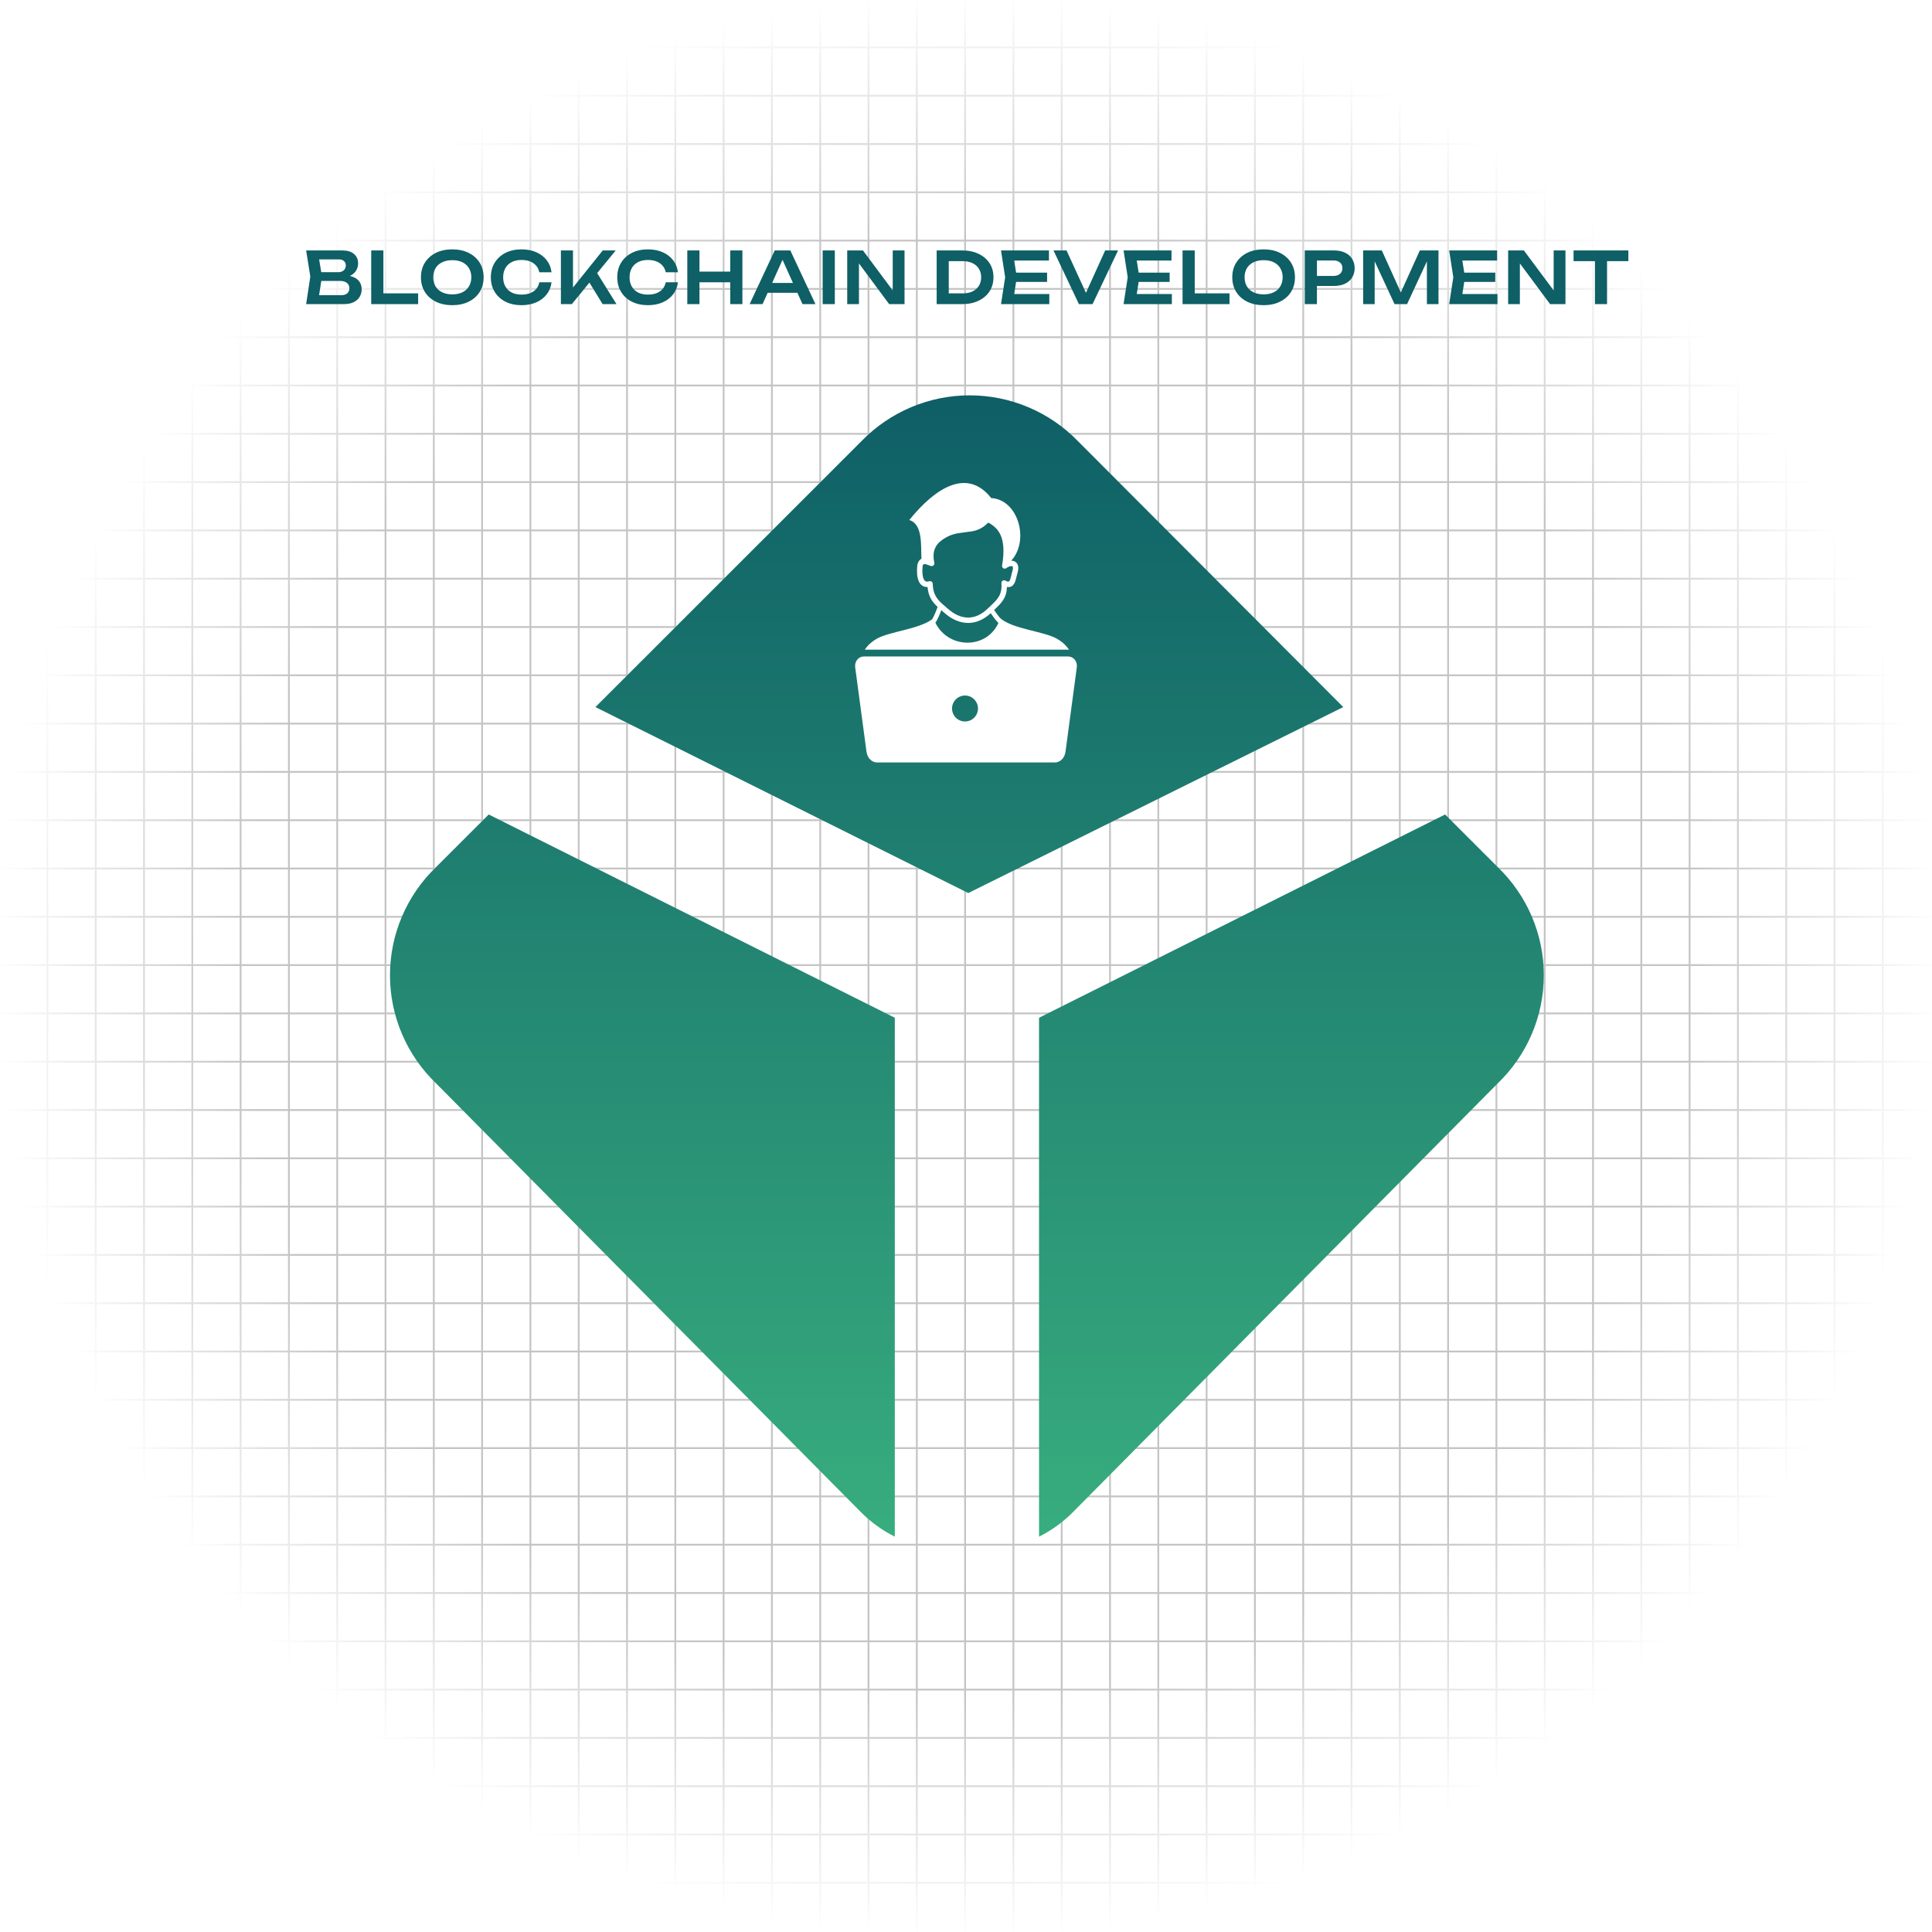
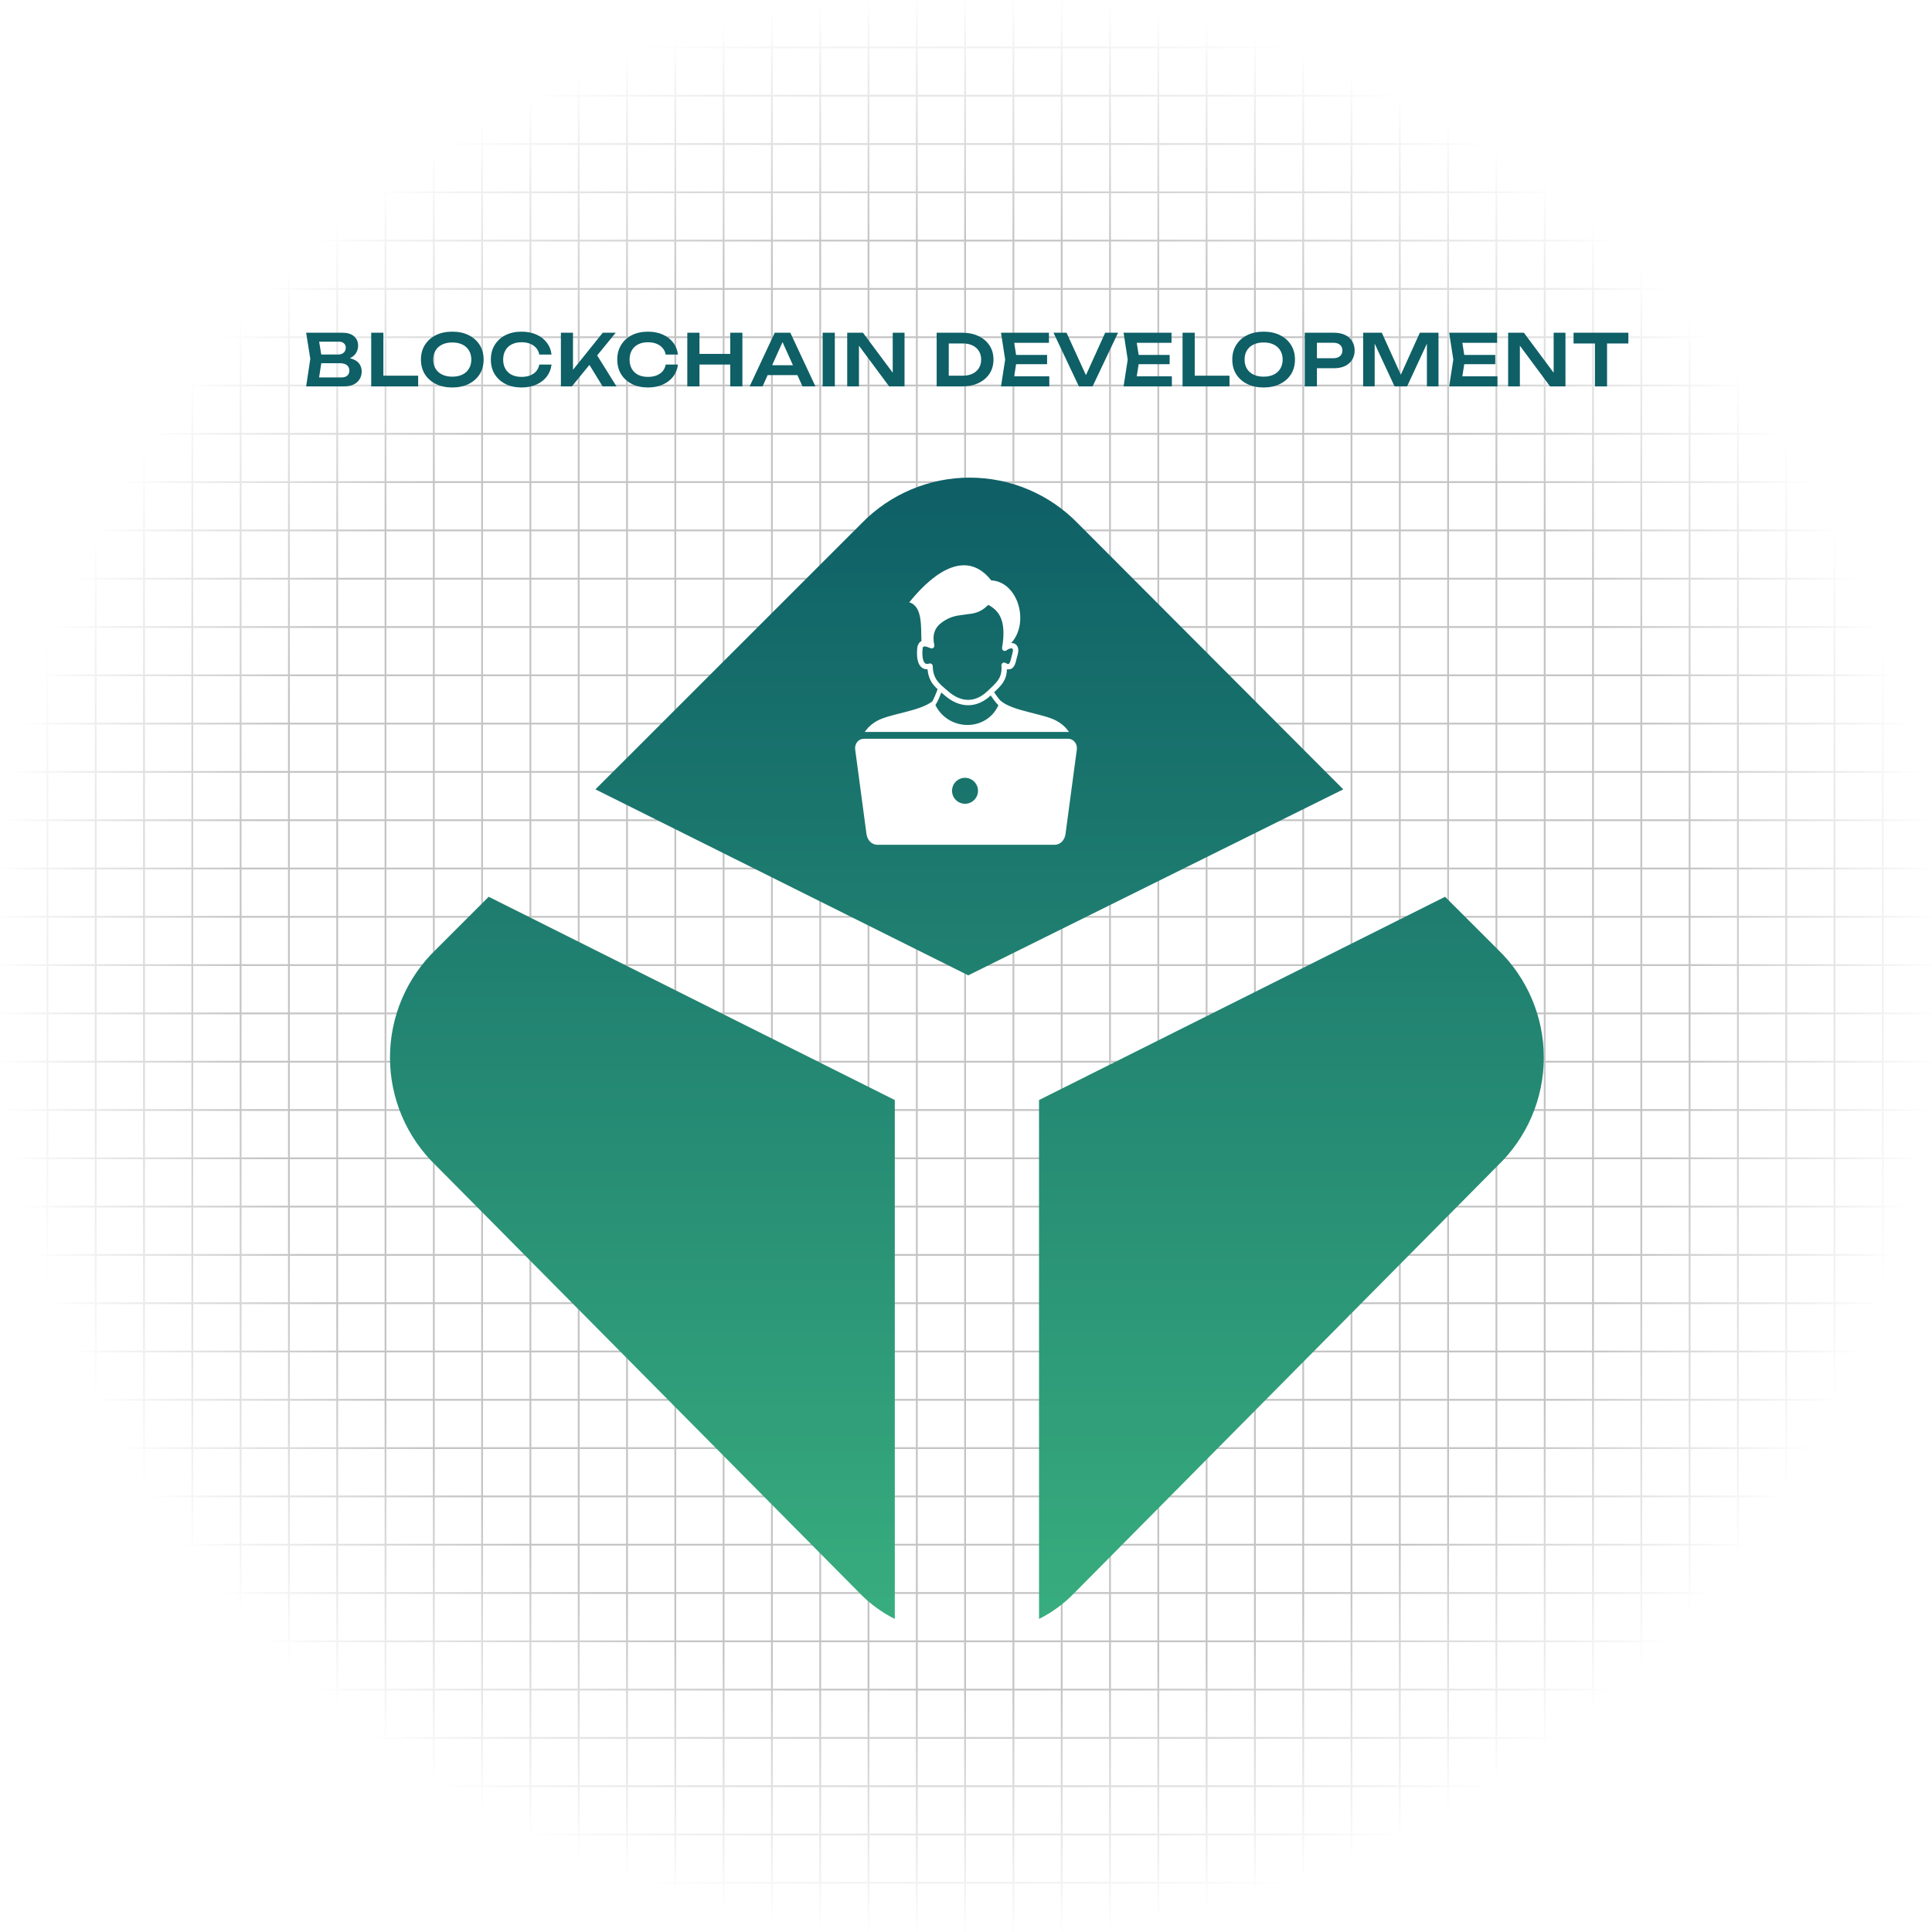
<svg xmlns="http://www.w3.org/2000/svg" width="1080" height="1080" viewBox="0 0 1080 1080" fill="none">
  <g clip-path="url(#clip0_236_585)">
    <rect width="1080" height="1080" fill="white" />
    <line y1="26.5" x2="1080" y2="26.5" stroke="#C4C4C4" />
    <line y1="53.5" x2="1080" y2="53.5" stroke="#C4C4C4" />
    <line y1="80.5" x2="1080" y2="80.5" stroke="#C4C4C4" />
    <line y1="107.5" x2="1080" y2="107.5" stroke="#C4C4C4" />
    <line y1="134.5" x2="1080" y2="134.5" stroke="#C4C4C4" />
    <line y1="161.5" x2="1080" y2="161.5" stroke="#C4C4C4" />
    <line y1="188.5" x2="1080" y2="188.5" stroke="#C4C4C4" />
    <line y1="215.5" x2="1080" y2="215.5" stroke="#C4C4C4" />
    <line y1="242.5" x2="1080" y2="242.5" stroke="#C4C4C4" />
    <line y1="269.5" x2="1080" y2="269.5" stroke="#C4C4C4" />
    <line y1="296.5" x2="1080" y2="296.5" stroke="#C4C4C4" />
    <line y1="323.5" x2="1080" y2="323.5" stroke="#C4C4C4" />
    <line y1="350.5" x2="1080" y2="350.5" stroke="#C4C4C4" />
    <line y1="377.5" x2="1080" y2="377.5" stroke="#C4C4C4" />
    <line y1="404.5" x2="1080" y2="404.5" stroke="#C4C4C4" />
    <line y1="431.5" x2="1080" y2="431.5" stroke="#C4C4C4" />
    <line y1="458.5" x2="1080" y2="458.5" stroke="#C4C4C4" />
    <line y1="485.5" x2="1080" y2="485.5" stroke="#C4C4C4" />
    <line y1="512.5" x2="1080" y2="512.5" stroke="#C4C4C4" />
    <line y1="539.5" x2="1080" y2="539.5" stroke="#C4C4C4" />
    <line y1="566.5" x2="1080" y2="566.5" stroke="#C4C4C4" />
    <line y1="593.5" x2="1080" y2="593.5" stroke="#C4C4C4" />
    <line y1="620.5" x2="1080" y2="620.5" stroke="#C4C4C4" />
    <line y1="647.5" x2="1080" y2="647.5" stroke="#C4C4C4" />
    <line y1="674.5" x2="1080" y2="674.5" stroke="#C4C4C4" />
    <line y1="701.5" x2="1080" y2="701.5" stroke="#C4C4C4" />
    <line y1="728.5" x2="1080" y2="728.5" stroke="#C4C4C4" />
    <line y1="755.5" x2="1080" y2="755.5" stroke="#C4C4C4" />
    <line y1="782.5" x2="1080" y2="782.5" stroke="#C4C4C4" />
    <line y1="809.5" x2="1080" y2="809.5" stroke="#C4C4C4" />
    <line y1="836.5" x2="1080" y2="836.5" stroke="#C4C4C4" />
    <line y1="863.5" x2="1080" y2="863.5" stroke="#C4C4C4" />
    <line y1="890.5" x2="1080" y2="890.5" stroke="#C4C4C4" />
    <line y1="917.5" x2="1080" y2="917.5" stroke="#C4C4C4" />
    <line y1="944.5" x2="1080" y2="944.5" stroke="#C4C4C4" />
    <line y1="971.5" x2="1080" y2="971.5" stroke="#C4C4C4" />
    <line y1="998.5" x2="1080" y2="998.5" stroke="#C4C4C4" />
    <line y1="1025.5" x2="1080" y2="1025.5" stroke="#C4C4C4" />
    <line y1="1052.5" x2="1080" y2="1052.5" stroke="#C4C4C4" />
    <line x1="26.5" y1="1080" x2="26.5" stroke="#C4C4C4" />
    <line x1="53.5" y1="1080" x2="53.5" stroke="#C4C4C4" />
    <line x1="80.5" y1="1080" x2="80.5" stroke="#C4C4C4" />
    <line x1="107.5" y1="1080" x2="107.5" stroke="#C4C4C4" />
    <line x1="134.5" y1="1080" x2="134.5" stroke="#C4C4C4" />
    <line x1="161.5" y1="1080" x2="161.5" stroke="#C4C4C4" />
    <line x1="188.5" y1="1080" x2="188.5" stroke="#C4C4C4" />
    <line x1="215.5" y1="1080" x2="215.5" stroke="#C4C4C4" />
    <line x1="242.5" y1="1080" x2="242.5" stroke="#C4C4C4" />
    <line x1="269.5" y1="1080" x2="269.5" stroke="#C4C4C4" />
    <line x1="296.5" y1="1080" x2="296.5" stroke="#C4C4C4" />
    <line x1="323.5" y1="1080" x2="323.5" stroke="#C4C4C4" />
    <line x1="350.5" y1="1080" x2="350.5" stroke="#C4C4C4" />
    <line x1="377.5" y1="1080" x2="377.5" stroke="#C4C4C4" />
    <line x1="404.5" y1="1080" x2="404.5" stroke="#C4C4C4" />
    <line x1="431.5" y1="1080" x2="431.5" stroke="#C4C4C4" />
    <line x1="458.5" y1="1080" x2="458.5" stroke="#C4C4C4" />
    <line x1="485.5" y1="1080" x2="485.5" stroke="#C4C4C4" />
    <line x1="512.5" y1="1080" x2="512.5" stroke="#C4C4C4" />
    <line x1="539.5" y1="1080" x2="539.5" stroke="#C4C4C4" />
    <line x1="566.5" y1="1080" x2="566.5" stroke="#C4C4C4" />
    <line x1="593.5" y1="1080" x2="593.5" stroke="#C4C4C4" />
    <line x1="620.5" y1="1080" x2="620.5" stroke="#C4C4C4" />
    <line x1="647.5" y1="1080" x2="647.5" stroke="#C4C4C4" />
    <line x1="674.5" y1="1080" x2="674.5" stroke="#C4C4C4" />
    <line x1="701.5" y1="1080" x2="701.5" stroke="#C4C4C4" />
    <line x1="728.5" y1="1080" x2="728.5" stroke="#C4C4C4" />
    <line x1="755.5" y1="1080" x2="755.5" stroke="#C4C4C4" />
    <line x1="782.5" y1="1080" x2="782.5" stroke="#C4C4C4" />
    <line x1="809.5" y1="1080" x2="809.5" stroke="#C4C4C4" />
    <line x1="836.5" y1="1080" x2="836.5" stroke="#C4C4C4" />
    <line x1="863.5" y1="1080" x2="863.5" stroke="#C4C4C4" />
    <line x1="890.5" y1="1080" x2="890.5" stroke="#C4C4C4" />
    <line x1="917.5" y1="1080" x2="917.5" stroke="#C4C4C4" />
    <line x1="944.5" y1="1080" x2="944.5" stroke="#C4C4C4" />
    <line x1="971.5" y1="1080" x2="971.5" stroke="#C4C4C4" />
    <line x1="998.5" y1="1080" x2="998.5" stroke="#C4C4C4" />
    <line x1="1025.5" y1="1080" x2="1025.5" stroke="#C4C4C4" />
    <line x1="1052.5" y1="1080" x2="1052.5" stroke="#C4C4C4" />
    <rect width="1080" height="1080" fill="url(#paint0_radial_236_585)" />
-     <path d="M191.342 155.2L191.982 153.84C194.302 153.893 196.222 154.267 197.742 154.96C199.262 155.627 200.382 156.547 201.102 157.72C201.822 158.867 202.182 160.187 202.182 161.68C202.182 163.28 201.795 164.707 201.022 165.96C200.275 167.213 199.169 168.2 197.702 168.92C196.235 169.64 194.395 170 192.182 170H171.142L173.462 154.6L171.142 140H191.422C194.195 140 196.342 140.653 197.862 141.96C199.409 143.24 200.182 145.013 200.182 147.28C200.182 148.507 199.889 149.693 199.302 150.84C198.742 151.987 197.809 152.96 196.502 153.76C195.222 154.533 193.502 155.013 191.342 155.2ZM177.862 168.28L175.262 165H190.782C192.222 165 193.329 164.667 194.102 164C194.902 163.307 195.302 162.347 195.302 161.12C195.302 159.867 194.849 158.88 193.942 158.16C193.035 157.413 191.702 157.04 189.942 157.04H177.302V152.16H189.142C190.342 152.16 191.329 151.827 192.102 151.16C192.902 150.467 193.302 149.507 193.302 148.28C193.302 147.347 192.969 146.573 192.302 145.96C191.635 145.32 190.675 145 189.422 145H175.262L177.862 141.72L179.982 154.6L177.862 168.28ZM214.311 140V167L211.231 164H233.751V170H207.511V140H214.311ZM252.828 170.6C249.334 170.6 246.268 169.947 243.628 168.64C241.014 167.333 238.974 165.52 237.508 163.2C236.041 160.853 235.308 158.12 235.308 155C235.308 151.88 236.041 149.16 237.508 146.84C238.974 144.493 241.014 142.667 243.628 141.36C246.268 140.053 249.334 139.4 252.828 139.4C256.321 139.4 259.374 140.053 261.988 141.36C264.628 142.667 266.681 144.493 268.148 146.84C269.614 149.16 270.348 151.88 270.348 155C270.348 158.12 269.614 160.853 268.148 163.2C266.681 165.52 264.628 167.333 261.988 168.64C259.374 169.947 256.321 170.6 252.828 170.6ZM252.828 164.56C255.014 164.56 256.894 164.173 258.468 163.4C260.068 162.627 261.294 161.52 262.148 160.08C263.028 158.64 263.468 156.947 263.468 155C263.468 153.053 263.028 151.36 262.148 149.92C261.294 148.48 260.068 147.373 258.468 146.6C256.894 145.827 255.014 145.44 252.828 145.44C250.668 145.44 248.788 145.827 247.188 146.6C245.588 147.373 244.348 148.48 243.468 149.92C242.614 151.36 242.188 153.053 242.188 155C242.188 156.947 242.614 158.64 243.468 160.08C244.348 161.52 245.588 162.627 247.188 163.4C248.788 164.173 250.668 164.56 252.828 164.56ZM308.31 157.8C308.017 160.333 307.123 162.573 305.63 164.52C304.163 166.44 302.217 167.933 299.79 169C297.39 170.067 294.643 170.6 291.55 170.6C288.137 170.6 285.137 169.947 282.55 168.64C279.99 167.333 277.99 165.52 276.55 163.2C275.11 160.853 274.39 158.12 274.39 155C274.39 151.88 275.11 149.16 276.55 146.84C277.99 144.493 279.99 142.667 282.55 141.36C285.137 140.053 288.137 139.4 291.55 139.4C294.643 139.4 297.39 139.933 299.79 141C302.217 142.067 304.163 143.56 305.63 145.48C307.123 147.4 308.017 149.64 308.31 152.2H301.47C301.203 150.787 300.63 149.573 299.75 148.56C298.87 147.52 297.737 146.72 296.35 146.16C294.963 145.6 293.35 145.32 291.51 145.32C289.403 145.32 287.577 145.72 286.03 146.52C284.51 147.293 283.337 148.413 282.51 149.88C281.683 151.32 281.27 153.027 281.27 155C281.27 156.973 281.683 158.693 282.51 160.16C283.337 161.6 284.51 162.72 286.03 163.52C287.577 164.293 289.403 164.68 291.51 164.68C293.35 164.68 294.963 164.413 296.35 163.88C297.737 163.32 298.87 162.533 299.75 161.52C300.63 160.48 301.203 159.24 301.47 157.8H308.31ZM313.544 170V140H320.304V164.48L318.384 163.12L336.944 140H344.184L319.664 170H313.544ZM327.864 155.32L332.744 150.96L344.624 170H336.864L327.864 155.32ZM378.973 157.8C378.679 160.333 377.786 162.573 376.293 164.52C374.826 166.44 372.879 167.933 370.453 169C368.053 170.067 365.306 170.6 362.213 170.6C358.799 170.6 355.799 169.947 353.213 168.64C350.653 167.333 348.653 165.52 347.213 163.2C345.773 160.853 345.053 158.12 345.053 155C345.053 151.88 345.773 149.16 347.213 146.84C348.653 144.493 350.653 142.667 353.213 141.36C355.799 140.053 358.799 139.4 362.213 139.4C365.306 139.4 368.053 139.933 370.453 141C372.879 142.067 374.826 143.56 376.293 145.48C377.786 147.4 378.679 149.64 378.973 152.2H372.133C371.866 150.787 371.293 149.573 370.413 148.56C369.533 147.52 368.399 146.72 367.013 146.16C365.626 145.6 364.013 145.32 362.173 145.32C360.066 145.32 358.239 145.72 356.693 146.52C355.173 147.293 353.999 148.413 353.173 149.88C352.346 151.32 351.933 153.027 351.933 155C351.933 156.973 352.346 158.693 353.173 160.16C353.999 161.6 355.173 162.72 356.693 163.52C358.239 164.293 360.066 164.68 362.173 164.68C364.013 164.68 365.626 164.413 367.013 163.88C368.399 163.32 369.533 162.533 370.413 161.52C371.293 160.48 371.866 159.24 372.133 157.8H378.973ZM384.207 140H391.007V170H384.207V140ZM408.207 140H415.007V170H408.207V140ZM387.927 151.84H411.207V157.8H387.927V151.84ZM426.88 163.68V158.16H447.68V163.68H426.88ZM441.8 140L455.84 170H448.6L436.32 142.76H438.56L426.28 170H419.04L433.08 140H441.8ZM459.869 140H466.669V170H459.869V140ZM501.399 165.52L499.039 165.88V140H505.639V170H497.039L477.839 144.12L480.159 143.76V170H473.599V140H482.399L501.399 165.52ZM537.837 140C541.331 140 544.384 140.627 546.997 141.88C549.637 143.133 551.691 144.88 553.157 147.12C554.624 149.36 555.357 151.987 555.357 155C555.357 157.987 554.624 160.613 553.157 162.88C551.691 165.12 549.637 166.867 546.997 168.12C544.384 169.373 541.331 170 537.837 170H523.597V140H537.837ZM530.357 167.32L526.917 164H538.357C540.384 164 542.157 163.627 543.677 162.88C545.224 162.133 546.411 161.08 547.237 159.72C548.064 158.36 548.477 156.787 548.477 155C548.477 153.187 548.064 151.613 547.237 150.28C546.411 148.92 545.224 147.867 543.677 147.12C542.157 146.373 540.384 146 538.357 146H526.917L530.357 142.68V167.32ZM585.33 152.4V157.6H563.85V152.4H585.33ZM568.41 155L566.41 167.72L563.45 164.36H586.57V170H559.57L561.89 155L559.57 140H586.37V145.64H563.45L566.41 142.28L568.41 155ZM608.558 167H605.558L617.798 140H624.998L610.758 170H603.118L588.918 140H596.198L608.558 167ZM653.844 152.4V157.6H632.364V152.4H653.844ZM636.924 155L634.924 167.72L631.964 164.36H655.084V170H628.084L630.404 155L628.084 140H654.884V145.64H631.964L634.924 142.28L636.924 155ZM667.855 140V167L664.775 164H687.295V170H661.055V140H667.855ZM706.372 170.6C702.878 170.6 699.812 169.947 697.172 168.64C694.558 167.333 692.518 165.52 691.052 163.2C689.585 160.853 688.852 158.12 688.852 155C688.852 151.88 689.585 149.16 691.052 146.84C692.518 144.493 694.558 142.667 697.172 141.36C699.812 140.053 702.878 139.4 706.372 139.4C709.865 139.4 712.918 140.053 715.532 141.36C718.172 142.667 720.225 144.493 721.692 146.84C723.158 149.16 723.892 151.88 723.892 155C723.892 158.12 723.158 160.853 721.692 163.2C720.225 165.52 718.172 167.333 715.532 168.64C712.918 169.947 709.865 170.6 706.372 170.6ZM706.372 164.56C708.558 164.56 710.438 164.173 712.012 163.4C713.612 162.627 714.838 161.52 715.692 160.08C716.572 158.64 717.012 156.947 717.012 155C717.012 153.053 716.572 151.36 715.692 149.92C714.838 148.48 713.612 147.373 712.012 146.6C710.438 145.827 708.558 145.44 706.372 145.44C704.212 145.44 702.332 145.827 700.732 146.6C699.132 147.373 697.892 148.48 697.012 149.92C696.158 151.36 695.732 153.053 695.732 155C695.732 156.947 696.158 158.64 697.012 160.08C697.892 161.52 699.132 162.627 700.732 163.4C702.332 164.173 704.212 164.56 706.372 164.56ZM745.734 140C748.107 140 750.16 140.413 751.894 141.24C753.627 142.067 754.947 143.227 755.854 144.72C756.787 146.213 757.254 147.947 757.254 149.92C757.254 151.893 756.787 153.627 755.854 155.12C754.947 156.587 753.627 157.747 751.894 158.6C750.16 159.427 748.107 159.84 745.734 159.84H732.494V154.24H745.374C746.947 154.24 748.174 153.853 749.054 153.08C749.96 152.307 750.414 151.253 750.414 149.92C750.414 148.56 749.96 147.507 749.054 146.76C748.174 145.987 746.947 145.6 745.374 145.6H733.094L736.174 142.36V170H729.374V140H745.734ZM804.13 140V170H797.65V142.28L799.37 142.4L786.57 170H779.57L766.77 142.48L768.45 142.32V170H762.01V140H772.45L784.53 166.72H781.61L793.69 140H804.13ZM835.852 152.4V157.6H814.372V152.4H835.852ZM818.932 155L816.932 167.72L813.972 164.36H837.092V170H810.092L812.412 155L810.092 140H836.892V145.64H813.972L816.932 142.28L818.932 155ZM870.863 165.52L868.503 165.88V140H875.103V170H866.503L847.303 144.12L849.623 143.76V170H843.063V140H851.863L870.863 165.52ZM891.587 143.04H898.347V170H891.587V143.04ZM879.627 140H910.267V146H879.627V140Z" fill="#0E5F66" />
-     <path d="M750.89 395.26L602.541 246.572C594.687 238.481 585.288 232.049 574.901 227.656C564.514 223.263 553.351 221 542.072 221C530.794 221 519.63 223.263 509.243 227.656C498.856 232.049 489.457 238.481 481.604 246.572L332.851 395.26L541.266 499.221L750.89 395.26ZM807.811 455.3L837.239 484.715C845.384 492.536 851.865 501.921 856.291 512.308C860.718 522.694 863 533.867 863 545.157C863 556.447 860.718 567.62 856.291 578.006C851.865 588.393 845.384 597.778 837.239 605.599L600.176 844.897C594.557 850.642 588.017 855.409 580.826 859V568.931L807.811 455.3ZM273.189 455.3L243.761 484.715C235.616 492.536 229.135 501.921 224.709 512.308C220.282 522.694 218 533.867 218 545.157C218 556.447 220.282 567.62 224.709 578.006C229.135 588.393 235.616 597.778 243.761 605.599L480.851 844.897C486.495 850.646 493.025 855.427 500.201 859V568.931L273.189 455.3Z" fill="url(#paint1_linear_236_585)" />
-     <path fill-rule="evenodd" clip-rule="evenodd" d="M508.28 290.697C523.459 271.941 540.953 261.74 554.09 278.425C569.187 279.216 575.658 302.132 565.274 313.432C566.019 313.423 566.719 313.576 567.327 313.909C568.121 314.342 568.722 315.045 569.025 316.041C569.327 317.021 569.327 318.292 568.899 319.871L568.847 320.026C568.658 320.585 568.493 321.294 568.325 322.024C567.629 325.041 566.862 328.358 563.423 328.175C563.24 328.163 563.06 328.144 562.877 328.114C562.751 334.351 559.703 337.221 555.717 340.969C556.786 342.53 557.858 344.103 559.144 345.556L559.147 345.55C565.891 351.622 583.272 352.838 590.697 356.982C593.046 358.289 595.169 359.957 596.876 362.211C597.123 362.535 597.355 362.861 597.578 363.188C597.413 363.176 597.258 363.17 597.117 363.17H483.403C483.62 362.849 483.849 362.529 484.09 362.211C485.798 359.957 487.92 358.289 490.269 356.982C497.462 352.969 513.823 351.701 521.141 346.115C521.596 345.336 522.069 344.353 522.528 343.312C523.12 341.955 523.676 340.517 524.134 339.268C521.233 336.58 519.003 333.676 518.499 328.135L518.154 328.141C517.348 328.129 516.575 327.946 515.851 327.534C514.248 326.623 513.374 324.886 512.953 322.903C512.412 320.384 512.592 317.397 512.852 315.509C512.87 315.378 512.904 315.256 512.953 315.14C513.512 313.573 514.217 312.727 515.1 312.366C514.7 304.881 515.964 293.021 508.28 290.697ZM482.884 366.969H597.117C600.022 366.969 602.392 369.694 601.946 373.017L595.633 420.177C595.199 423.472 592.912 426.224 589.586 426.224H490.416C487.09 426.224 484.808 423.472 484.368 420.177L478.052 373.017C477.616 369.691 479.976 366.969 482.884 366.969ZM539.448 388.804C543.452 388.804 546.701 392.05 546.701 396.055C546.701 400.062 543.452 403.308 539.448 403.308C535.444 403.308 532.197 400.062 532.197 396.055C532.197 392.05 535.444 388.804 539.448 388.804ZM553.815 342.771C549.869 346.445 545.571 348.232 541.207 348.232C536.635 348.235 532.06 346.28 527.805 342.493L526.309 341.186L526.208 341.1C525.814 342.151 525.365 343.275 524.898 344.344C524.256 345.801 523.572 347.172 522.909 348.165C530.074 362.69 551.252 363.197 558.118 348.247C556.392 346.5 555.088 344.634 553.815 342.771ZM552.065 292.465C548.601 295.956 544.936 296.961 541.344 297.276C540.285 297.462 539.252 297.59 538.223 297.718C534.778 298.143 531.339 298.568 526.788 301.719C524.638 303.204 523.206 305.003 522.463 307.095C521.703 309.251 521.651 311.768 522.28 314.63C522.338 314.893 522.324 315.168 522.239 315.425C522.154 315.681 522.002 315.91 521.799 316.088C521.595 316.265 521.348 316.385 521.082 316.434C520.816 316.483 520.542 316.46 520.289 316.367L518.545 315.729C517.128 315.234 516.239 315.069 515.814 316.08C515.598 317.736 515.46 320.231 515.897 322.277C516.156 323.49 516.602 324.501 517.335 324.919C517.595 325.066 517.882 325.133 518.187 325.136C518.572 325.142 519.003 325.057 519.461 324.916C519.592 324.876 519.727 324.855 519.867 324.852C520.698 324.834 521.388 325.49 521.407 326.318C521.572 333.138 524.595 335.743 528.276 338.91L529.809 340.242C533.504 343.531 537.395 345.23 541.207 345.23C544.915 345.227 548.62 343.608 552.077 340.273L553.635 338.794C557.495 335.169 560.338 332.497 559.792 325.988C559.77 325.664 559.847 325.331 560.039 325.041C560.258 324.708 560.6 324.476 560.99 324.395C561.38 324.315 561.786 324.392 562.119 324.611C562.37 324.776 562.62 324.91 562.867 325.005L562.932 325.026C563.158 325.109 563.377 325.157 563.579 325.17C564.498 325.218 564.966 323.194 565.39 321.352C565.579 320.536 565.763 319.742 566.001 319.052C566.261 318.069 566.288 317.375 566.151 316.923C566.093 316.734 566.001 316.609 565.888 316.548C565.708 316.45 565.439 316.419 565.118 316.45C564.352 316.52 563.429 316.926 562.562 317.583C562.398 317.707 562.211 317.796 562.011 317.845C561.811 317.894 561.604 317.902 561.401 317.867C561.008 317.8 560.657 317.579 560.425 317.253C560.194 316.927 560.101 316.523 560.167 316.129C561.588 307.852 560.937 302.459 559.175 298.778C557.629 295.556 555.165 293.601 552.492 292.142L552.065 292.465Z" fill="white" />
+     <path d="M191.342 201.2L191.982 199.84C194.302 199.893 196.222 200.267 197.742 200.96C199.262 201.627 200.382 202.547 201.102 203.72C201.822 204.867 202.182 206.187 202.182 207.68C202.182 209.28 201.795 210.707 201.022 211.96C200.275 213.213 199.169 214.2 197.702 214.92C196.235 215.64 194.395 216 192.182 216H171.142L173.462 200.6L171.142 186H191.422C194.195 186 196.342 186.653 197.862 187.96C199.409 189.24 200.182 191.013 200.182 193.28C200.182 194.507 199.889 195.693 199.302 196.84C198.742 197.987 197.809 198.96 196.502 199.76C195.222 200.533 193.502 201.013 191.342 201.2ZM177.862 214.28L175.262 211H190.782C192.222 211 193.329 210.667 194.102 210C194.902 209.307 195.302 208.347 195.302 207.12C195.302 205.867 194.849 204.88 193.942 204.16C193.035 203.413 191.702 203.04 189.942 203.04H177.302V198.16H189.142C190.342 198.16 191.329 197.827 192.102 197.16C192.902 196.467 193.302 195.507 193.302 194.28C193.302 193.347 192.969 192.573 192.302 191.96C191.635 191.32 190.675 191 189.422 191H175.262L177.862 187.72L179.982 200.6L177.862 214.28ZM214.311 186V213L211.231 210H233.751V216H207.511V186H214.311ZM252.828 216.6C249.334 216.6 246.268 215.947 243.628 214.64C241.014 213.333 238.974 211.52 237.508 209.2C236.041 206.853 235.308 204.12 235.308 201C235.308 197.88 236.041 195.16 237.508 192.84C238.974 190.493 241.014 188.667 243.628 187.36C246.268 186.053 249.334 185.4 252.828 185.4C256.321 185.4 259.374 186.053 261.988 187.36C264.628 188.667 266.681 190.493 268.148 192.84C269.614 195.16 270.348 197.88 270.348 201C270.348 204.12 269.614 206.853 268.148 209.2C266.681 211.52 264.628 213.333 261.988 214.64C259.374 215.947 256.321 216.6 252.828 216.6ZM252.828 210.56C255.014 210.56 256.894 210.173 258.468 209.4C260.068 208.627 261.294 207.52 262.148 206.08C263.028 204.64 263.468 202.947 263.468 201C263.468 199.053 263.028 197.36 262.148 195.92C261.294 194.48 260.068 193.373 258.468 192.6C256.894 191.827 255.014 191.44 252.828 191.44C250.668 191.44 248.788 191.827 247.188 192.6C245.588 193.373 244.348 194.48 243.468 195.92C242.614 197.36 242.188 199.053 242.188 201C242.188 202.947 242.614 204.64 243.468 206.08C244.348 207.52 245.588 208.627 247.188 209.4C248.788 210.173 250.668 210.56 252.828 210.56ZM308.31 203.8C308.017 206.333 307.123 208.573 305.63 210.52C304.163 212.44 302.217 213.933 299.79 215C297.39 216.067 294.643 216.6 291.55 216.6C288.137 216.6 285.137 215.947 282.55 214.64C279.99 213.333 277.99 211.52 276.55 209.2C275.11 206.853 274.39 204.12 274.39 201C274.39 197.88 275.11 195.16 276.55 192.84C277.99 190.493 279.99 188.667 282.55 187.36C285.137 186.053 288.137 185.4 291.55 185.4C294.643 185.4 297.39 185.933 299.79 187C302.217 188.067 304.163 189.56 305.63 191.48C307.123 193.4 308.017 195.64 308.31 198.2H301.47C301.203 196.787 300.63 195.573 299.75 194.56C298.87 193.52 297.737 192.72 296.35 192.16C294.963 191.6 293.35 191.32 291.51 191.32C289.403 191.32 287.577 191.72 286.03 192.52C284.51 193.293 283.337 194.413 282.51 195.88C281.683 197.32 281.27 199.027 281.27 201C281.27 202.973 281.683 204.693 282.51 206.16C283.337 207.6 284.51 208.72 286.03 209.52C287.577 210.293 289.403 210.68 291.51 210.68C293.35 210.68 294.963 210.413 296.35 209.88C297.737 209.32 298.87 208.533 299.75 207.52C300.63 206.48 301.203 205.24 301.47 203.8H308.31ZM313.544 216V186H320.304V210.48L318.384 209.12L336.944 186H344.184L319.664 216H313.544ZM327.864 201.32L332.744 196.96L344.624 216H336.864L327.864 201.32ZM378.973 203.8C378.679 206.333 377.786 208.573 376.293 210.52C374.826 212.44 372.879 213.933 370.453 215C368.053 216.067 365.306 216.6 362.213 216.6C358.799 216.6 355.799 215.947 353.213 214.64C350.653 213.333 348.653 211.52 347.213 209.2C345.773 206.853 345.053 204.12 345.053 201C345.053 197.88 345.773 195.16 347.213 192.84C348.653 190.493 350.653 188.667 353.213 187.36C355.799 186.053 358.799 185.4 362.213 185.4C365.306 185.4 368.053 185.933 370.453 187C372.879 188.067 374.826 189.56 376.293 191.48C377.786 193.4 378.679 195.64 378.973 198.2H372.133C371.866 196.787 371.293 195.573 370.413 194.56C369.533 193.52 368.399 192.72 367.013 192.16C365.626 191.6 364.013 191.32 362.173 191.32C360.066 191.32 358.239 191.72 356.693 192.52C355.173 193.293 353.999 194.413 353.173 195.88C352.346 197.32 351.933 199.027 351.933 201C351.933 202.973 352.346 204.693 353.173 206.16C353.999 207.6 355.173 208.72 356.693 209.52C358.239 210.293 360.066 210.68 362.173 210.68C364.013 210.68 365.626 210.413 367.013 209.88C368.399 209.32 369.533 208.533 370.413 207.52C371.293 206.48 371.866 205.24 372.133 203.8H378.973ZM384.207 186H391.007V216H384.207V186ZM408.207 186H415.007V216H408.207V186ZM387.927 197.84H411.207V203.8H387.927V197.84ZM426.88 209.68V204.16H447.68V209.68H426.88ZM441.8 186L455.84 216H448.6L436.32 188.76H438.56L426.28 216H419.04L433.08 186H441.8ZM459.869 186H466.669V216H459.869V186ZM501.399 211.52L499.039 211.88V186H505.639V216H497.039L477.839 190.12L480.159 189.76V216H473.599V186H482.399L501.399 211.52ZM537.837 186C541.331 186 544.384 186.627 546.997 187.88C549.637 189.133 551.691 190.88 553.157 193.12C554.624 195.36 555.357 197.987 555.357 201C555.357 203.987 554.624 206.613 553.157 208.88C551.691 211.12 549.637 212.867 546.997 214.12C544.384 215.373 541.331 216 537.837 216H523.597V186H537.837ZM530.357 213.32L526.917 210H538.357C540.384 210 542.157 209.627 543.677 208.88C545.224 208.133 546.411 207.08 547.237 205.72C548.064 204.36 548.477 202.787 548.477 201C548.477 199.187 548.064 197.613 547.237 196.28C546.411 194.92 545.224 193.867 543.677 193.12C542.157 192.373 540.384 192 538.357 192H526.917L530.357 188.68V213.32ZM585.33 198.4V203.6H563.85V198.4H585.33ZM568.41 201L566.41 213.72L563.45 210.36H586.57V216H559.57L561.89 201L559.57 186H586.37V191.64H563.45L566.41 188.28L568.41 201ZM608.558 213H605.558L617.798 186H624.998L610.758 216H603.118L588.918 186H596.198L608.558 213ZM653.844 198.4V203.6H632.364V198.4H653.844ZM636.924 201L634.924 213.72L631.964 210.36H655.084V216H628.084L630.404 201L628.084 186H654.884V191.64H631.964L634.924 188.28L636.924 201ZM667.855 186V213L664.775 210H687.295V216H661.055V186H667.855ZM706.372 216.6C702.878 216.6 699.812 215.947 697.172 214.64C694.558 213.333 692.518 211.52 691.052 209.2C689.585 206.853 688.852 204.12 688.852 201C688.852 197.88 689.585 195.16 691.052 192.84C692.518 190.493 694.558 188.667 697.172 187.36C699.812 186.053 702.878 185.4 706.372 185.4C709.865 185.4 712.918 186.053 715.532 187.36C718.172 188.667 720.225 190.493 721.692 192.84C723.158 195.16 723.892 197.88 723.892 201C723.892 204.12 723.158 206.853 721.692 209.2C720.225 211.52 718.172 213.333 715.532 214.64C712.918 215.947 709.865 216.6 706.372 216.6ZM706.372 210.56C708.558 210.56 710.438 210.173 712.012 209.4C713.612 208.627 714.838 207.52 715.692 206.08C716.572 204.64 717.012 202.947 717.012 201C717.012 199.053 716.572 197.36 715.692 195.92C714.838 194.48 713.612 193.373 712.012 192.6C710.438 191.827 708.558 191.44 706.372 191.44C704.212 191.44 702.332 191.827 700.732 192.6C699.132 193.373 697.892 194.48 697.012 195.92C696.158 197.36 695.732 199.053 695.732 201C695.732 202.947 696.158 204.64 697.012 206.08C697.892 207.52 699.132 208.627 700.732 209.4C702.332 210.173 704.212 210.56 706.372 210.56ZM745.734 186C748.107 186 750.16 186.413 751.894 187.24C753.627 188.067 754.947 189.227 755.854 190.72C756.787 192.213 757.254 193.947 757.254 195.92C757.254 197.893 756.787 199.627 755.854 201.12C754.947 202.587 753.627 203.747 751.894 204.6C750.16 205.427 748.107 205.84 745.734 205.84H732.494V200.24H745.374C746.947 200.24 748.174 199.853 749.054 199.08C749.96 198.307 750.414 197.253 750.414 195.92C750.414 194.56 749.96 193.507 749.054 192.76C748.174 191.987 746.947 191.6 745.374 191.6H733.094L736.174 188.36V216H729.374V186H745.734ZM804.13 186V216H797.65V188.28L799.37 188.4L786.57 216H779.57L766.77 188.48L768.45 188.32V216H762.01V186H772.45L784.53 212.72H781.61L793.69 186H804.13ZM835.852 198.4V203.6H814.372V198.4H835.852ZM818.932 201L816.932 213.72L813.972 210.36H837.092V216H810.092L812.412 201L810.092 186H836.892V191.64H813.972L816.932 188.28L818.932 201ZM870.863 211.52L868.503 211.88V186H875.103V216H866.503L847.303 190.12L849.623 189.76V216H843.063V186H851.863L870.863 211.52ZM891.587 189.04H898.347V216H891.587V189.04ZM879.627 186H910.267V192H879.627V186Z" fill="#0E5F66" />
+     <path d="M750.89 441.26L602.541 292.572C594.687 284.481 585.288 278.049 574.901 273.656C564.514 269.263 553.351 267 542.072 267C530.794 267 519.63 269.263 509.243 273.656C498.856 278.049 489.457 284.481 481.604 292.572L332.851 441.26L541.266 545.221L750.89 441.26ZM807.811 501.3L837.239 530.715C845.384 538.536 851.865 547.921 856.292 558.308C860.718 568.694 863 579.867 863 591.157C863 602.447 860.718 613.62 856.292 624.006C851.865 634.393 845.384 643.778 837.239 651.599L600.176 890.897C594.557 896.642 588.017 901.409 580.826 905V614.931L807.811 501.3ZM273.189 501.3L243.761 530.715C235.616 538.536 229.135 547.921 224.709 558.308C220.282 568.694 218 579.867 218 591.157C218 602.447 220.282 613.62 224.709 624.006C229.135 634.393 235.616 643.778 243.761 651.599L480.851 890.897C486.495 896.646 493.025 901.427 500.201 905V614.931L273.189 501.3Z" fill="url(#paint1_linear_236_585)" />
+     <path fill-rule="evenodd" clip-rule="evenodd" d="M508.28 336.697C523.459 317.941 540.953 307.74 554.09 324.425C569.187 325.216 575.658 348.132 565.274 359.432C566.019 359.423 566.719 359.576 567.326 359.909C568.121 360.342 568.722 361.045 569.025 362.041C569.327 363.021 569.327 364.292 568.899 365.871L568.847 366.026C568.658 366.585 568.493 367.294 568.325 368.024C567.629 371.041 566.862 374.358 563.423 374.175C563.24 374.163 563.06 374.144 562.877 374.114C562.751 380.351 559.703 383.221 555.717 386.969C556.786 388.53 557.858 390.103 559.144 391.556L559.147 391.55C565.891 397.622 583.272 398.838 590.697 402.982C593.046 404.289 595.169 405.957 596.876 408.211C597.123 408.535 597.355 408.861 597.578 409.188C597.413 409.176 597.258 409.17 597.117 409.17H483.403C483.62 408.849 483.849 408.529 484.09 408.211C485.798 405.957 487.92 404.289 490.269 402.982C497.462 398.969 513.823 397.701 521.141 392.115C521.596 391.336 522.069 390.353 522.528 389.312C523.12 387.955 523.676 386.517 524.134 385.268C521.233 382.58 519.003 379.676 518.499 374.135L518.154 374.141C517.348 374.129 516.575 373.946 515.851 373.534C514.248 372.623 513.374 370.886 512.953 368.903C512.412 366.384 512.592 363.397 512.852 361.509C512.87 361.378 512.904 361.256 512.953 361.14C513.512 359.573 514.217 358.727 515.1 358.366C514.7 350.881 515.964 339.021 508.28 336.697ZM482.884 412.969H597.117C600.022 412.969 602.392 415.694 601.946 419.017L595.633 466.177C595.199 469.472 592.912 472.224 589.586 472.224H490.416C487.09 472.224 484.808 469.472 484.368 466.177L478.052 419.017C477.616 415.691 479.976 412.969 482.884 412.969ZM539.448 434.804C543.452 434.804 546.701 438.05 546.701 442.055C546.701 446.062 543.452 449.308 539.448 449.308C535.444 449.308 532.197 446.062 532.197 442.055C532.197 438.05 535.444 434.804 539.448 434.804ZM553.815 388.771C549.869 392.445 545.571 394.232 541.207 394.232C536.635 394.235 532.06 392.28 527.805 388.493L526.309 387.186L526.208 387.1C525.814 388.151 525.365 389.275 524.898 390.344C524.256 391.801 523.572 393.172 522.909 394.165C530.074 408.69 551.252 409.197 558.118 394.247C556.392 392.5 555.088 390.634 553.815 388.771ZM552.065 338.465C548.601 341.956 544.936 342.961 541.344 343.276C540.285 343.462 539.252 343.59 538.223 343.718C534.778 344.143 531.339 344.568 526.788 347.719C524.638 349.204 523.206 351.003 522.463 353.095C521.703 355.251 521.651 357.768 522.28 360.63C522.338 360.893 522.324 361.168 522.239 361.425C522.154 361.681 522.002 361.91 521.799 362.088C521.595 362.265 521.348 362.385 521.082 362.434C520.816 362.483 520.542 362.46 520.289 362.367L518.545 361.729C517.128 361.234 516.239 361.069 515.814 362.08C515.598 363.736 515.46 366.231 515.897 368.277C516.156 369.49 516.602 370.501 517.335 370.919C517.595 371.066 517.882 371.133 518.187 371.136C518.572 371.142 519.003 371.057 519.461 370.916C519.592 370.876 519.727 370.855 519.867 370.852C520.698 370.834 521.388 371.49 521.407 372.318C521.572 379.138 524.595 381.743 528.276 384.91L529.809 386.242C533.504 389.531 537.395 391.23 541.207 391.23C544.915 391.227 548.62 389.608 552.077 386.273L553.635 384.794C557.495 381.169 560.338 378.497 559.792 371.988C559.77 371.664 559.847 371.331 560.039 371.041C560.258 370.708 560.6 370.476 560.99 370.395C561.38 370.315 561.786 370.392 562.119 370.611C562.37 370.776 562.62 370.91 562.867 371.005L562.932 371.026C563.158 371.109 563.377 371.157 563.579 371.17C564.498 371.218 564.966 369.194 565.39 367.352C565.579 366.536 565.763 365.742 566.001 365.052C566.261 364.069 566.288 363.375 566.151 362.923C566.093 362.734 566.001 362.609 565.888 362.548C565.708 362.45 565.439 362.419 565.118 362.45C564.352 362.52 563.429 362.926 562.562 363.583C562.398 363.707 562.211 363.796 562.011 363.845C561.811 363.894 561.604 363.902 561.401 363.867C561.008 363.8 560.657 363.579 560.425 363.253C560.194 362.927 560.101 362.523 560.167 362.129C561.588 353.852 560.937 348.459 559.175 344.778C557.629 341.556 555.165 339.601 552.492 338.142L552.065 338.465Z" fill="white" />
  </g>
  <defs>
    <radialGradient id="paint0_radial_236_585" cx="0" cy="0" r="1" gradientUnits="userSpaceOnUse" gradientTransform="translate(540 540) rotate(90) scale(540)">
      <stop offset="0.745" stop-color="white" stop-opacity="0" />
      <stop offset="1" stop-color="white" />
    </radialGradient>
-     <linearGradient id="paint1_linear_236_585" x1="540.5" y1="221" x2="540.5" y2="859" gradientUnits="userSpaceOnUse">
+     <linearGradient id="paint1_linear_236_585" x1="540.5" y1="267" x2="540.5" y2="905" gradientUnits="userSpaceOnUse">
      <stop stop-color="#0E5F66" />
      <stop offset="1" stop-color="#38AD7E" />
    </linearGradient>
    <clipPath id="clip0_236_585">
      <rect width="1080" height="1080" fill="white" />
    </clipPath>
  </defs>
</svg>
